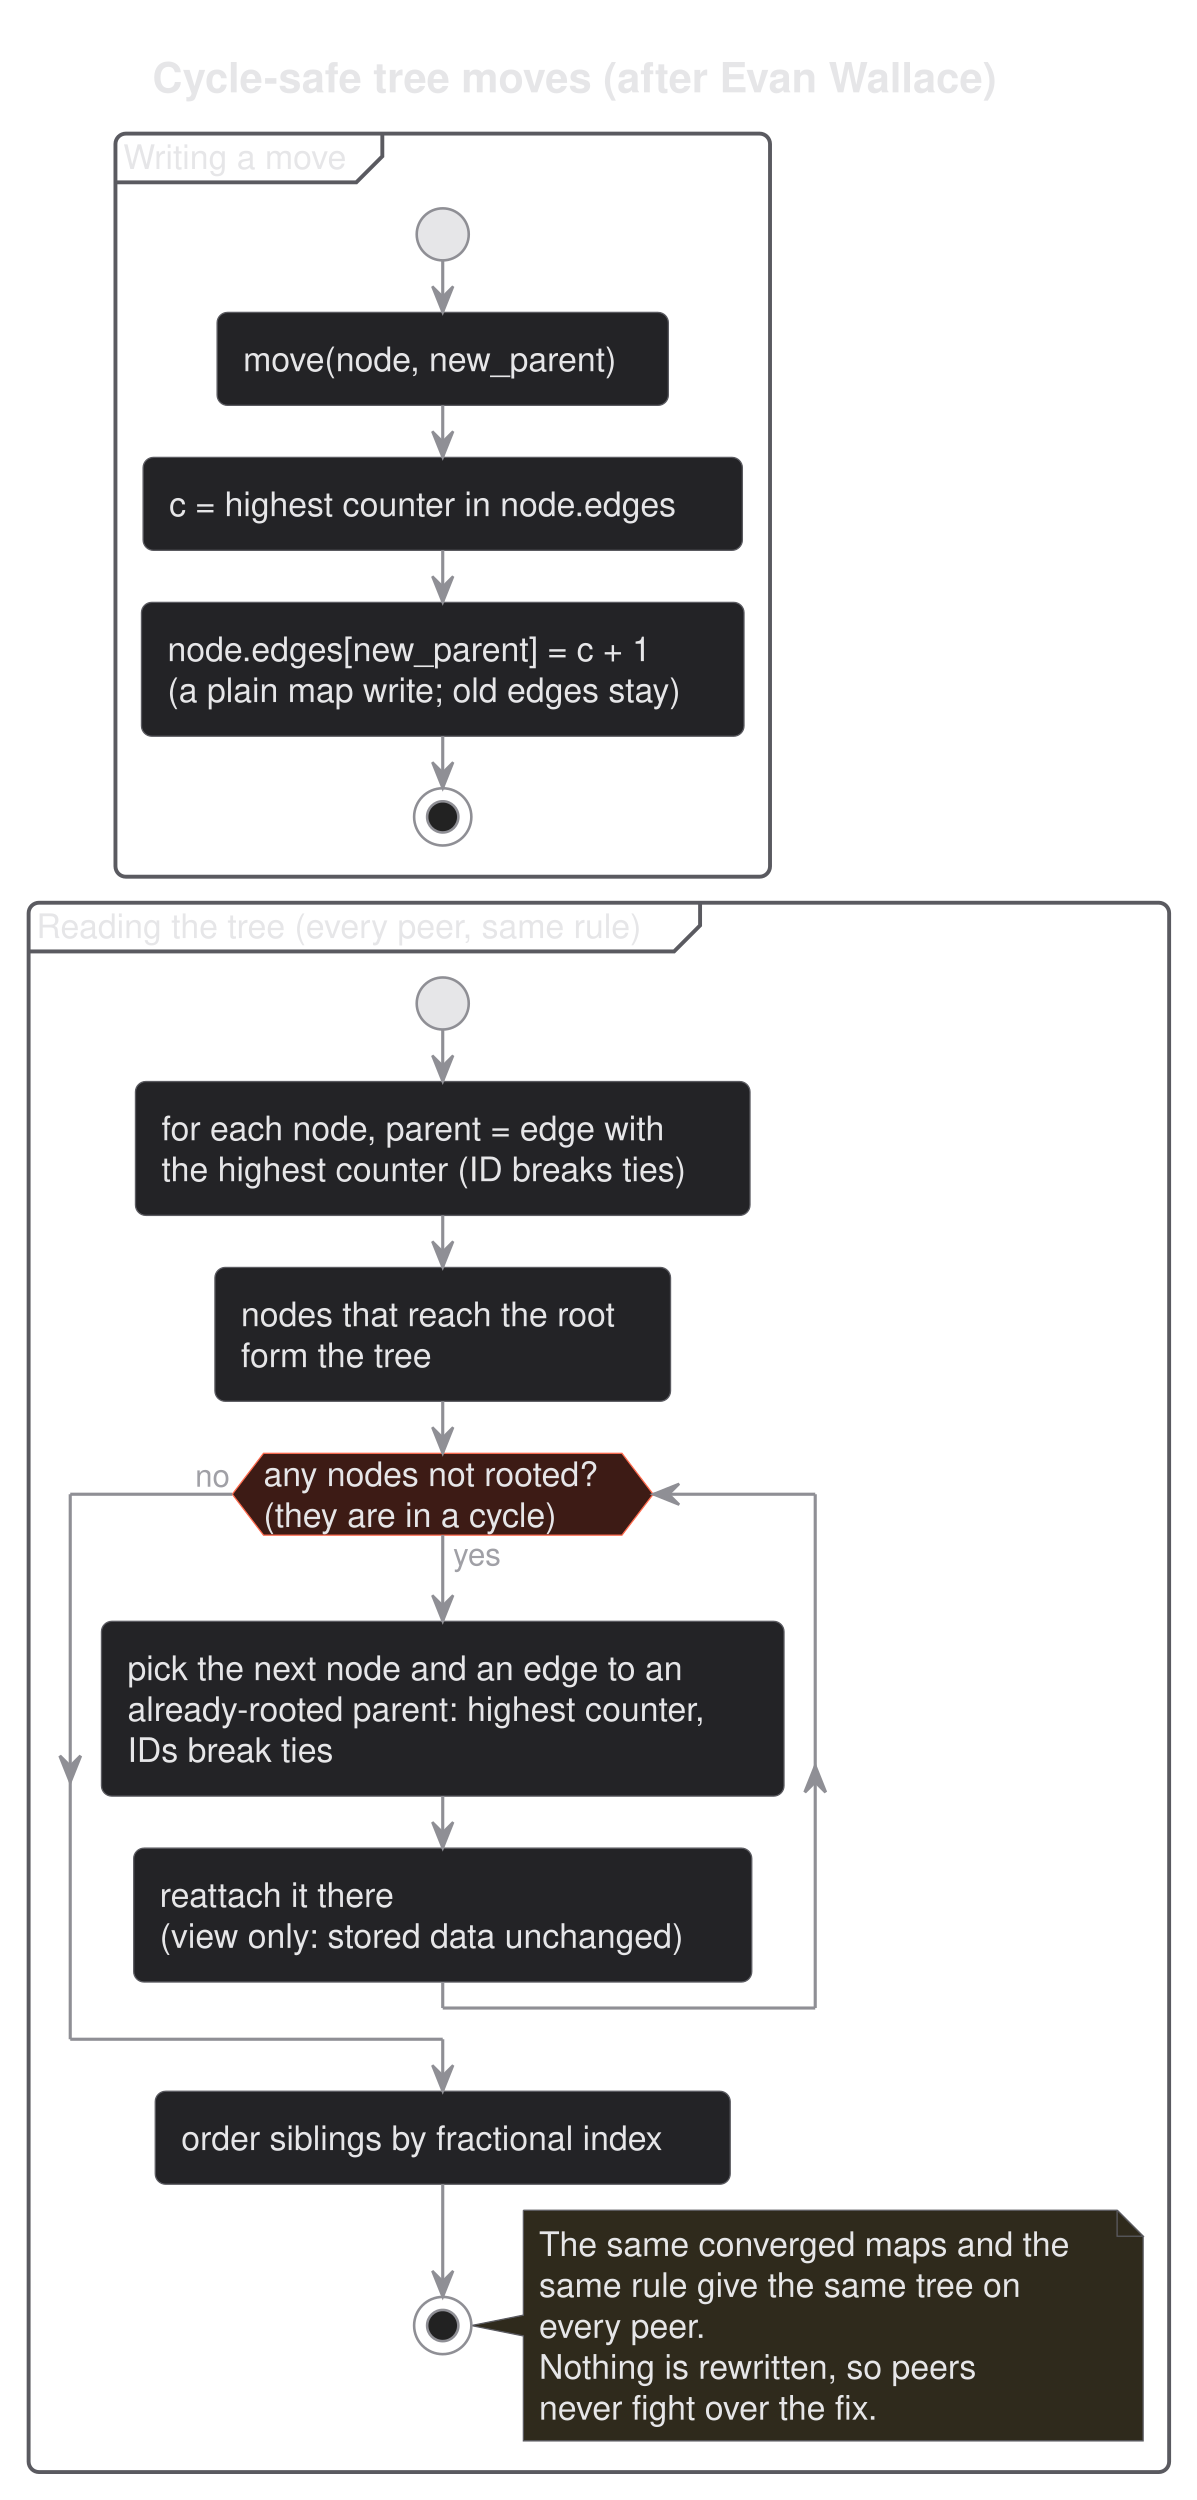
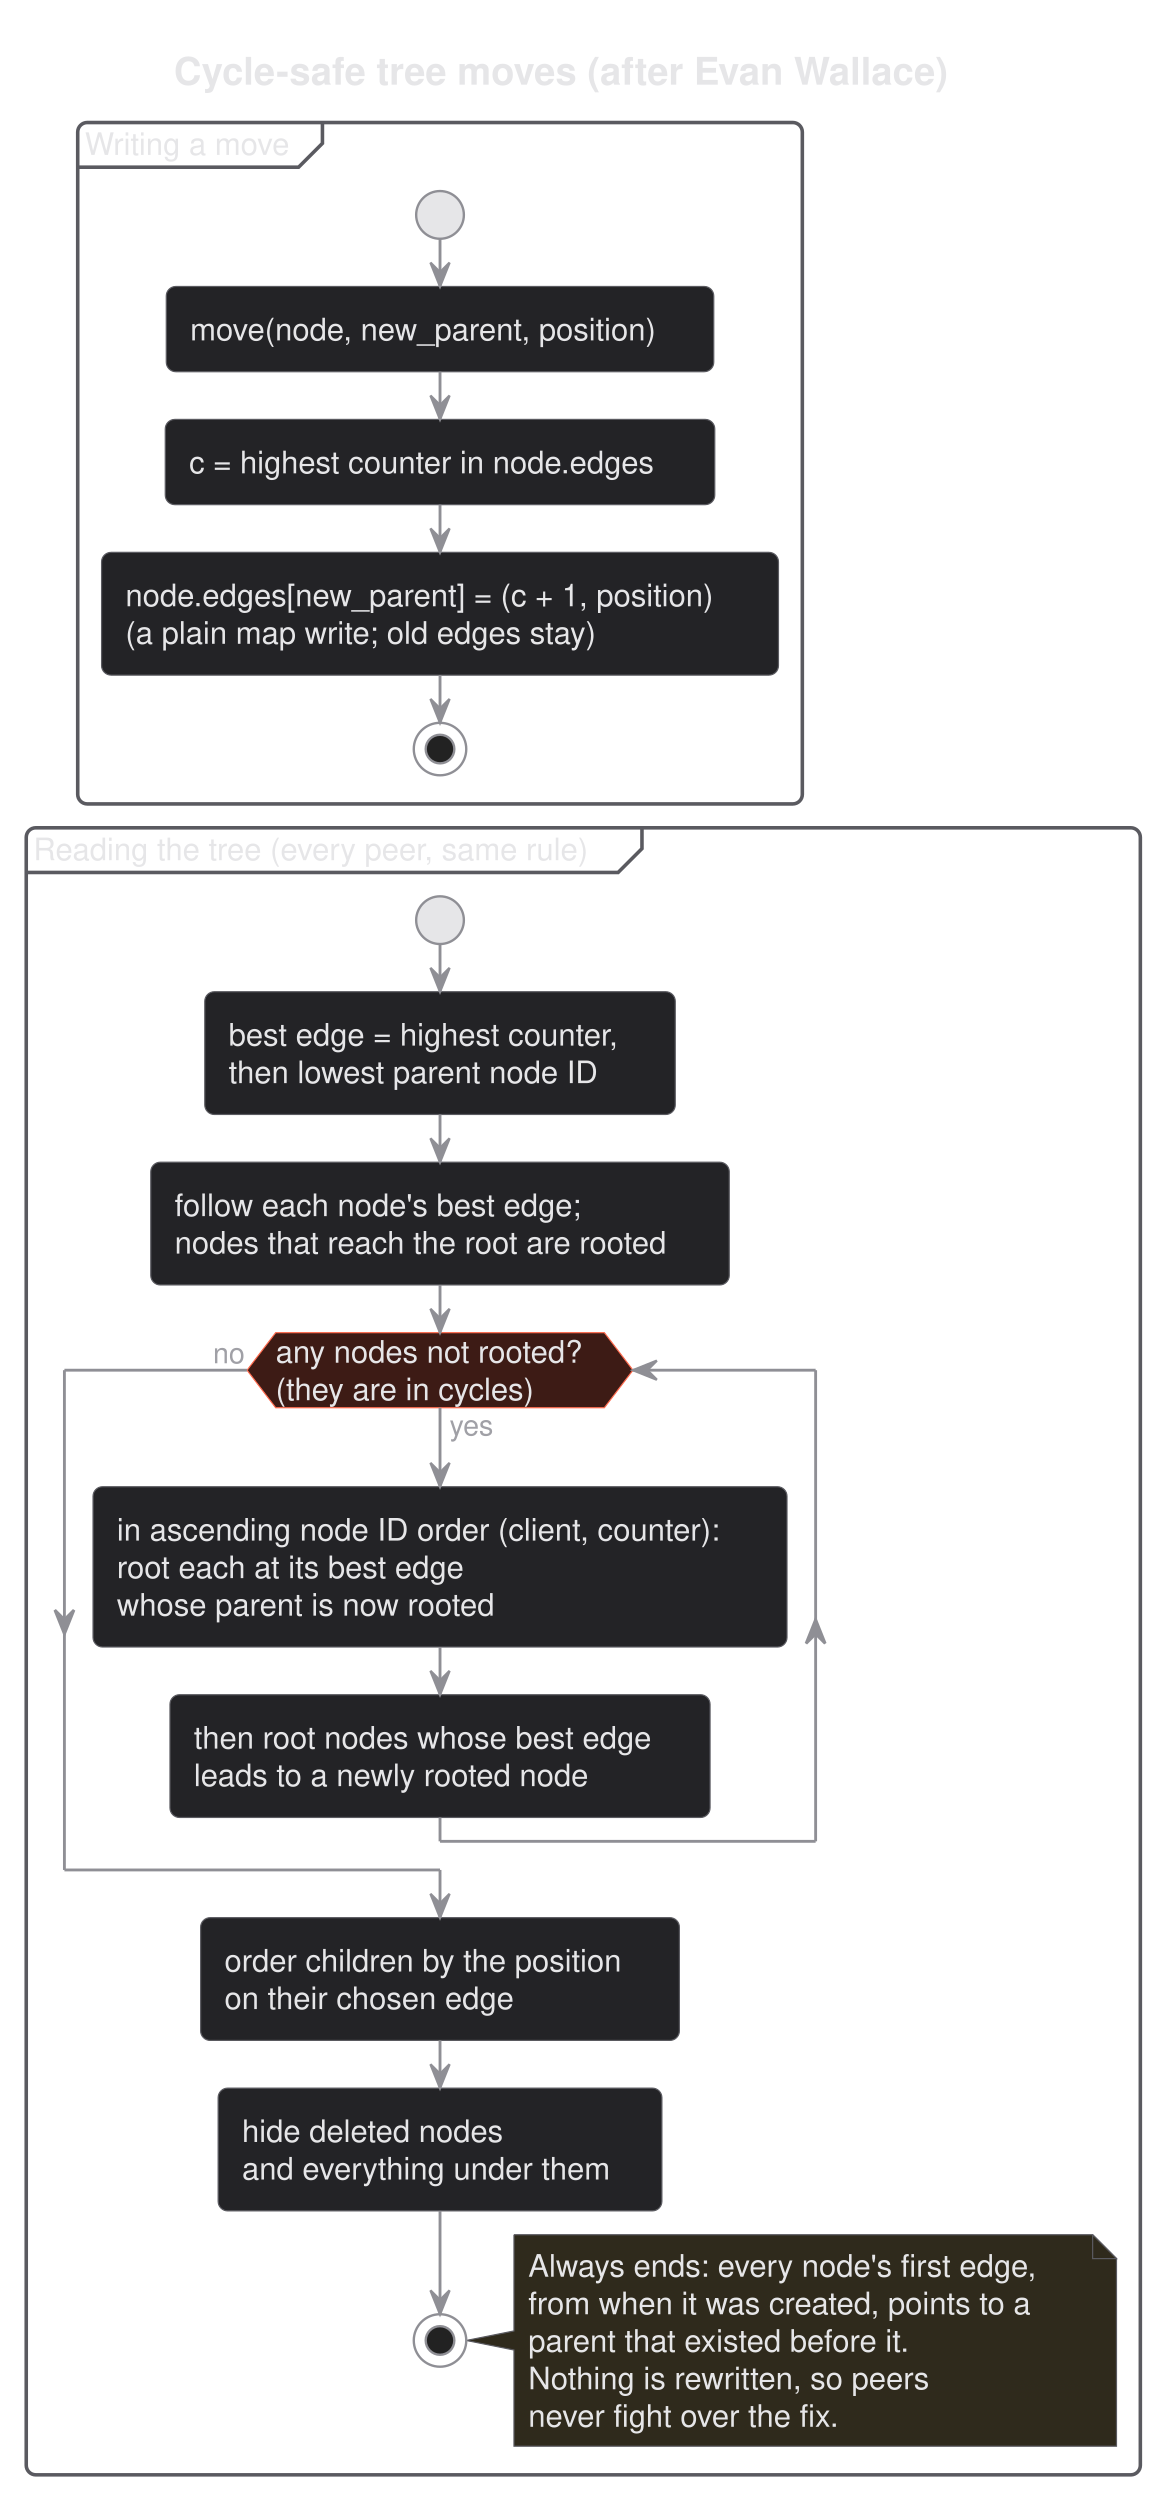
- <svg xmlns="http://www.w3.org/2000/svg" contentStyleType="text/css" data-diagram-type="ACTIVITY" height="961px" preserveAspectRatio="none" style="width:460px;height:961px;" version="1.1" viewBox="0 0 460 961" width="460px" zoomAndPan="magnify">
+ <svg xmlns="http://www.w3.org/2000/svg" contentStyleType="text/css" data-diagram-type="ACTIVITY" height="1048px" preserveAspectRatio="none" style="width:489px;height:1048px;" version="1.1" viewBox="0 0 489 1048" width="489px" zoomAndPan="magnify">
  <defs />
  <g>
    <g class="title" data-source-line="2">
-       <text fill="#E6E6E8" font-family="Helvetica" font-size="16" font-weight="bold" lengthAdjust="spacing" textLength="340.25" x="58.583" y="35.5">Cycle-safe tree moves (after Evan Wallace)</text>
+       <text fill="#E6E6E8" font-family="Helvetica" font-size="16" font-weight="bold" lengthAdjust="spacing" textLength="340.25" x="72.891" y="35.5">Cycle-safe tree moves (after Evan Wallace)</text>
    </g>
-     <rect fill="none" height="285.647" rx="4" ry="4" style="stroke:#5A5A60;stroke-width:1.5;" width="251.618" x="44.377" y="51.359" />
-     <path d="M146.964,51.359 L146.964,60.089 L136.964,70.089 L44.377,70.089" fill="none" style="stroke:#5A5A60;stroke-width:1.5;" />
-     <text fill="#E6E6E8" font-family="Helvetica" font-size="13" lengthAdjust="spacing" textLength="92.587" x="47.377" y="64.953">Writing a move</text>
-     <ellipse cx="170.186" cy="90.089" fill="#E6E6E8" rx="10" ry="10" style="stroke:#8F8F95;stroke-width:1;" />
-     <rect fill="#232326" height="35.73" rx="4" ry="4" style="stroke:#5A5A60;stroke-width:0.5;" width="173.461" x="83.456" y="120.089" />
-     <text fill="#E6E6E8" font-family="Helvetica" font-size="13" lengthAdjust="spacing" textLength="153.461" x="93.456" y="142.683">move(node, new_parent)</text>
-     <rect fill="#232326" height="35.73" rx="4" ry="4" style="stroke:#5A5A60;stroke-width:0.5;" width="230.355" x="55.009" y="175.818" />
-     <text fill="#E6E6E8" font-family="Helvetica" font-size="13" lengthAdjust="spacing" textLength="210.355" x="65.009" y="198.412">c = highest counter in node.edges</text>
-     <rect fill="#232326" height="51.459" rx="4" ry="4" style="stroke:#5A5A60;stroke-width:0.5;" width="231.618" x="54.377" y="231.548" />
-     <text fill="#E6E6E8" font-family="Helvetica" font-size="13" lengthAdjust="spacing" textLength="198.231" x="64.377" y="254.142">node.edges[new_parent] = c + 1</text>
-     <text fill="#E6E6E8" font-family="Helvetica" font-size="13" lengthAdjust="spacing" textLength="211.618" x="64.377" y="269.871">(a plain map write; old edges stay)</text>
-     <ellipse cx="170.186" cy="314.007" fill="none" rx="11" ry="11" style="stroke:#8F8F95;stroke-width:1;" />
-     <ellipse cx="170.186" cy="314.007" fill="#222222" rx="6" ry="6" style="stroke:#8F8F95;stroke-width:1;" />
-     <rect fill="none" height="603.256" rx="4" ry="4" style="stroke:#5A5A60;stroke-width:1.5;" width="438.416" x="11" y="347.007" />
+     <rect fill="none" height="285.647" rx="4" ry="4" style="stroke:#5A5A60;stroke-width:1.5;" width="303.758" x="32.577" y="51.359" />
+     <path d="M135.164,51.359 L135.164,60.089 L125.164,70.089 L32.577,70.089" fill="none" style="stroke:#5A5A60;stroke-width:1.5;" />
+     <text fill="#E6E6E8" font-family="Helvetica" font-size="13" lengthAdjust="spacing" textLength="92.587" x="35.577" y="64.953">Writing a move</text>
+     <ellipse cx="184.456" cy="90.089" fill="#E6E6E8" rx="10" ry="10" style="stroke:#8F8F95;stroke-width:1;" />
+     <rect fill="#232326" height="35.73" rx="4" ry="4" style="stroke:#5A5A60;stroke-width:0.5;" width="229.504" x="69.704" y="120.089" />
+     <text fill="#E6E6E8" font-family="Helvetica" font-size="13" lengthAdjust="spacing" textLength="209.504" x="79.704" y="142.683">move(node, new_parent, position)</text>
+     <rect fill="#232326" height="35.73" rx="4" ry="4" style="stroke:#5A5A60;stroke-width:0.5;" width="230.355" x="69.278" y="175.818" />
+     <text fill="#E6E6E8" font-family="Helvetica" font-size="13" lengthAdjust="spacing" textLength="210.355" x="79.278" y="198.412">c = highest counter in node.edges</text>
+     <rect fill="#232326" height="51.459" rx="4" ry="4" style="stroke:#5A5A60;stroke-width:0.5;" width="283.758" x="42.577" y="231.548" />
+     <text fill="#E6E6E8" font-family="Helvetica" font-size="13" lengthAdjust="spacing" textLength="263.758" x="52.577" y="254.142">node.edges[new_parent] = (c + 1, position)</text>
+     <text fill="#E6E6E8" font-family="Helvetica" font-size="13" lengthAdjust="spacing" textLength="211.618" x="52.577" y="269.871">(a plain map write; old edges stay)</text>
+     <ellipse cx="184.456" cy="314.007" fill="none" rx="11" ry="11" style="stroke:#8F8F95;stroke-width:1;" />
+     <ellipse cx="184.456" cy="314.007" fill="#222222" rx="6" ry="6" style="stroke:#8F8F95;stroke-width:1;" />
+     <rect fill="none" height="690.444" rx="4" ry="4" style="stroke:#5A5A60;stroke-width:1.5;" width="467.031" x="11" y="347.007" />
    <path d="M269.111,347.007 L269.111,355.736 L259.111,365.736 L11,365.736" fill="none" style="stroke:#5A5A60;stroke-width:1.5;" />
    <text fill="#E6E6E8" font-family="Helvetica" font-size="13" lengthAdjust="spacing" textLength="248.111" x="14" y="360.601">Reading the tree (every peer, same rule)</text>
-     <ellipse cx="170.186" cy="385.736" fill="#E6E6E8" rx="10" ry="10" style="stroke:#8F8F95;stroke-width:1;" />
-     <rect fill="#232326" height="51.459" rx="4" ry="4" style="stroke:#5A5A60;stroke-width:0.5;" width="236.233" x="52.07" y="415.736" />
-     <text fill="#E6E6E8" font-family="Helvetica" font-size="13" lengthAdjust="spacing" textLength="209.276" x="62.07" y="438.33">for each node, parent = edge with</text>
-     <text fill="#E6E6E8" font-family="Helvetica" font-size="13" lengthAdjust="spacing" textLength="216.233" x="62.07" y="454.06">the highest counter (ID breaks ties)</text>
-     <rect fill="#232326" height="51.459" rx="4" ry="4" style="stroke:#5A5A60;stroke-width:0.5;" width="175.137" x="82.618" y="487.195" />
-     <text fill="#E6E6E8" font-family="Helvetica" font-size="13" lengthAdjust="spacing" textLength="155.137" x="92.618" y="509.789">nodes that reach the root</text>
-     <text fill="#E6E6E8" font-family="Helvetica" font-size="13" lengthAdjust="spacing" textLength="80.025" x="92.618" y="525.519">form the tree</text>
-     <rect fill="#232326" height="67.189" rx="4" ry="4" style="stroke:#5A5A60;stroke-width:0.5;" width="262.373" x="39" y="623.238" />
-     <text fill="#E6E6E8" font-family="Helvetica" font-size="13" lengthAdjust="spacing" textLength="228.103" x="49" y="645.832">pick the next node and an edge to an</text>
-     <text fill="#E6E6E8" font-family="Helvetica" font-size="13" lengthAdjust="spacing" textLength="242.373" x="49" y="661.562">already-rooted parent: highest counter,</text>
-     <text fill="#E6E6E8" font-family="Helvetica" font-size="13" lengthAdjust="spacing" textLength="83.757" x="49" y="677.291">IDs break ties</text>
-     <rect fill="#232326" height="51.459" rx="4" ry="4" style="stroke:#5A5A60;stroke-width:0.5;" width="237.585" x="51.394" y="710.427" />
-     <text fill="#E6E6E8" font-family="Helvetica" font-size="13" lengthAdjust="spacing" textLength="97.398" x="61.394" y="733.02">reattach it there</text>
-     <text fill="#E6E6E8" font-family="Helvetica" font-size="13" lengthAdjust="spacing" textLength="217.585" x="61.394" y="748.75">(view only: stored data unchanged)</text>
-     <polygon fill="#3D1B15" points="101.295,558.654,239.077,558.654,251.077,574.384,239.077,590.113,101.295,590.113,89.295,574.384,101.295,558.654" style="stroke:#FF6A4D;stroke-width:0.5;" />
-     <text fill="#A0A0A6" font-family="Helvetica" font-size="12" lengthAdjust="spacing" textLength="20.074" x="174.186" y="601.738">yes</text>
-     <text fill="#E6E6E8" font-family="Helvetica" font-size="13" lengthAdjust="spacing" textLength="137.782" x="101.295" y="571.248">any nodes not rooted?</text>
-     <text fill="#E6E6E8" font-family="Helvetica" font-size="13" lengthAdjust="spacing" textLength="121.723" x="101.295" y="586.977">(they are in a cycle)</text>
-     <text fill="#A0A0A6" font-family="Helvetica" font-size="12" lengthAdjust="spacing" textLength="14.285" x="75.01" y="571.489">no</text>
-     <rect fill="#232326" height="35.73" rx="4" ry="4" style="stroke:#5A5A60;stroke-width:0.5;" width="221.018" x="59.678" y="803.886" />
-     <text fill="#E6E6E8" font-family="Helvetica" font-size="13" lengthAdjust="spacing" textLength="201.018" x="69.677" y="826.48">order siblings by fractional index</text>
-     <path d="M201.186,849.615 L201.186,889.939 L181.186,893.939 L201.186,897.939 L201.186,938.263 A0,0 0 0 0 201.186,938.263 L439.416,938.263 A0,0 0 0 0 439.416,938.263 L439.416,859.615 L429.416,849.615 L201.186,849.615 A0,0 0 0 0 201.186,849.615" fill="#2F2A1C" style="stroke:#5A5A60;stroke-width:0.5;" />
-     <path d="M429.416,849.615 L429.416,859.615 L439.416,859.615 L429.416,849.615" fill="#2F2A1C" style="stroke:#5A5A60;stroke-width:0.5;" />
-     <text fill="#E6E6E8" font-family="Helvetica" font-size="13" lengthAdjust="spacing" textLength="217.23" x="207.186" y="867.209">The same converged maps and the</text>
-     <text fill="#E6E6E8" font-family="Helvetica" font-size="13" lengthAdjust="spacing" textLength="196.809" x="207.186" y="882.938">same rule give the same tree on</text>
-     <text fill="#E6E6E8" font-family="Helvetica" font-size="13" lengthAdjust="spacing" textLength="70.078" x="207.186" y="898.668">every peer.</text>
-     <text fill="#E6E6E8" font-family="Helvetica" font-size="13" lengthAdjust="spacing" textLength="181.162" x="207.186" y="914.398">Nothing is rewritten, so peers</text>
-     <text fill="#E6E6E8" font-family="Helvetica" font-size="13" lengthAdjust="spacing" textLength="143.432" x="207.186" y="930.127">never fight over the fix.</text>
-     <ellipse cx="170.186" cy="893.939" fill="none" rx="11" ry="11" style="stroke:#8F8F95;stroke-width:1;" />
-     <ellipse cx="170.186" cy="893.939" fill="#222222" rx="6" ry="6" style="stroke:#8F8F95;stroke-width:1;" />
-     <line style="stroke:#8F8F95;stroke-width:1.2;" x1="170.186" x2="170.186" y1="100.089" y2="120.089" />
-     <polygon fill="#8F8F95" points="166.186,110.089,170.186,120.089,174.186,110.089,170.186,114.089" style="stroke:#8F8F95;stroke-width:1;" />
-     <line style="stroke:#8F8F95;stroke-width:1.2;" x1="170.186" x2="170.186" y1="155.818" y2="175.818" />
-     <polygon fill="#8F8F95" points="166.186,165.818,170.186,175.818,174.186,165.818,170.186,169.818" style="stroke:#8F8F95;stroke-width:1;" />
-     <line style="stroke:#8F8F95;stroke-width:1.2;" x1="170.186" x2="170.186" y1="211.548" y2="231.548" />
-     <polygon fill="#8F8F95" points="166.186,221.548,170.186,231.548,174.186,221.548,170.186,225.548" style="stroke:#8F8F95;stroke-width:1;" />
-     <line style="stroke:#8F8F95;stroke-width:1.2;" x1="170.186" x2="170.186" y1="283.007" y2="303.007" />
-     <polygon fill="#8F8F95" points="166.186,293.007,170.186,303.007,174.186,293.007,170.186,297.007" style="stroke:#8F8F95;stroke-width:1;" />
-     <line style="stroke:#8F8F95;stroke-width:1.2;" x1="170.186" x2="170.186" y1="395.736" y2="415.736" />
-     <polygon fill="#8F8F95" points="166.186,405.736,170.186,415.736,174.186,405.736,170.186,409.736" style="stroke:#8F8F95;stroke-width:1;" />
-     <line style="stroke:#8F8F95;stroke-width:1.2;" x1="170.186" x2="170.186" y1="467.195" y2="487.195" />
-     <polygon fill="#8F8F95" points="166.186,477.195,170.186,487.195,174.186,477.195,170.186,481.195" style="stroke:#8F8F95;stroke-width:1;" />
-     <line style="stroke:#8F8F95;stroke-width:1.2;" x1="170.186" x2="170.186" y1="690.427" y2="710.427" />
-     <polygon fill="#8F8F95" points="166.186,700.427,170.186,710.427,174.186,700.427,170.186,704.427" style="stroke:#8F8F95;stroke-width:1;" />
-     <line style="stroke:#8F8F95;stroke-width:1.2;" x1="170.186" x2="170.186" y1="590.113" y2="623.238" />
-     <polygon fill="#8F8F95" points="166.186,613.238,170.186,623.238,174.186,613.238,170.186,617.238" style="stroke:#8F8F95;stroke-width:1;" />
-     <line style="stroke:#8F8F95;stroke-width:1.2;" x1="170.186" x2="170.186" y1="761.886" y2="771.886" />
-     <line style="stroke:#8F8F95;stroke-width:1.2;" x1="170.186" x2="313.373" y1="771.886" y2="771.886" />
-     <polygon fill="#8F8F95" points="309.373,688.938,313.373,678.938,317.373,688.938,313.373,684.938" style="stroke:#8F8F95;stroke-width:1.2;" />
-     <line style="stroke:#8F8F95;stroke-width:1.2;" x1="313.373" x2="313.373" y1="574.384" y2="771.886" />
-     <line style="stroke:#8F8F95;stroke-width:1.2;" x1="313.373" x2="251.077" y1="574.384" y2="574.384" />
-     <polygon fill="#8F8F95" points="261.077,570.384,251.077,574.384,261.077,578.384,257.077,574.384" style="stroke:#8F8F95;stroke-width:1;" />
-     <line style="stroke:#8F8F95;stroke-width:1.2;" x1="89.295" x2="27" y1="574.384" y2="574.384" />
+     <ellipse cx="184.456" cy="385.736" fill="#E6E6E8" rx="10" ry="10" style="stroke:#8F8F95;stroke-width:1;" />
+     <rect fill="#232326" height="51.459" rx="4" ry="4" style="stroke:#5A5A60;stroke-width:0.5;" width="197.22" x="85.846" y="415.736" />
+     <text fill="#E6E6E8" font-family="Helvetica" font-size="13" lengthAdjust="spacing" textLength="177.22" x="95.846" y="438.33">best edge = highest counter,</text>
+     <text fill="#E6E6E8" font-family="Helvetica" font-size="13" lengthAdjust="spacing" textLength="165.655" x="95.846" y="454.06">then lowest parent node ID</text>
+     <rect fill="#232326" height="51.459" rx="4" ry="4" style="stroke:#5A5A60;stroke-width:0.5;" width="242.498" x="63.207" y="487.195" />
+     <text fill="#E6E6E8" font-family="Helvetica" font-size="13" lengthAdjust="spacing" textLength="185.396" x="73.207" y="509.789">follow each node's best edge;</text>
+     <text fill="#E6E6E8" font-family="Helvetica" font-size="13" lengthAdjust="spacing" textLength="222.498" x="73.207" y="525.519">nodes that reach the root are rooted</text>
+     <rect fill="#232326" height="67.189" rx="4" ry="4" style="stroke:#5A5A60;stroke-width:0.5;" width="290.912" x="39" y="623.238" />
+     <text fill="#E6E6E8" font-family="Helvetica" font-size="13" lengthAdjust="spacing" textLength="270.912" x="49" y="645.832">in ascending node ID order (client, counter):</text>
+     <text fill="#E6E6E8" font-family="Helvetica" font-size="13" lengthAdjust="spacing" textLength="156.571" x="49" y="661.562">root each at its best edge</text>
+     <text fill="#E6E6E8" font-family="Helvetica" font-size="13" lengthAdjust="spacing" textLength="171.253" x="49" y="677.291">whose parent is now rooted</text>
+     <rect fill="#232326" height="51.459" rx="4" ry="4" style="stroke:#5A5A60;stroke-width:0.5;" width="226.4" x="71.256" y="710.427" />
+     <text fill="#E6E6E8" font-family="Helvetica" font-size="13" lengthAdjust="spacing" textLength="206.4" x="81.256" y="733.02">then root nodes whose best edge</text>
+     <text fill="#E6E6E8" font-family="Helvetica" font-size="13" lengthAdjust="spacing" textLength="178.122" x="81.256" y="748.75">leads to a newly rooted node</text>
+     <polygon fill="#3D1B15" points="115.565,558.654,253.347,558.654,265.347,574.384,253.347,590.113,115.565,590.113,103.565,574.384,115.565,558.654" style="stroke:#FF6A4D;stroke-width:0.5;" />
+     <text fill="#A0A0A6" font-family="Helvetica" font-size="12" lengthAdjust="spacing" textLength="20.074" x="188.456" y="601.738">yes</text>
+     <text fill="#E6E6E8" font-family="Helvetica" font-size="13" lengthAdjust="spacing" textLength="137.782" x="115.565" y="571.248">any nodes not rooted?</text>
+     <text fill="#E6E6E8" font-family="Helvetica" font-size="13" lengthAdjust="spacing" textLength="117.628" x="115.565" y="586.977">(they are in cycles)</text>
+     <text fill="#A0A0A6" font-family="Helvetica" font-size="12" lengthAdjust="spacing" textLength="14.285" x="89.279" y="571.489">no</text>
+     <rect fill="#232326" height="51.459" rx="4" ry="4" style="stroke:#5A5A60;stroke-width:0.5;" width="200.699" x="84.106" y="803.886" />
+     <text fill="#E6E6E8" font-family="Helvetica" font-size="13" lengthAdjust="spacing" textLength="180.699" x="94.106" y="826.48">order children by the position</text>
+     <text fill="#E6E6E8" font-family="Helvetica" font-size="13" lengthAdjust="spacing" textLength="130.127" x="94.106" y="842.209">on their chosen edge</text>
+     <rect fill="#232326" height="51.459" rx="4" ry="4" style="stroke:#5A5A60;stroke-width:0.5;" width="186.023" x="91.444" y="875.345" />
+     <text fill="#E6E6E8" font-family="Helvetica" font-size="13" lengthAdjust="spacing" textLength="117.622" x="101.444" y="897.938">hide deleted nodes</text>
+     <text fill="#E6E6E8" font-family="Helvetica" font-size="13" lengthAdjust="spacing" textLength="166.023" x="101.444" y="913.668">and everything under them</text>
+     <path d="M215.456,936.804 L215.456,977.127 L195.456,981.127 L215.456,985.127 L215.456,1025.451 A0,0 0 0 0 215.456,1025.451 L468.031,1025.451 A0,0 0 0 0 468.031,1025.451 L468.031,946.804 L458.031,936.804 L215.456,936.804 A0,0 0 0 0 215.456,936.804" fill="#2F2A1C" style="stroke:#5A5A60;stroke-width:0.5;" />
+     <path d="M458.031,936.804 L458.031,946.804 L468.031,946.804 L458.031,936.804" fill="#2F2A1C" style="stroke:#5A5A60;stroke-width:0.5;" />
+     <text fill="#E6E6E8" font-family="Helvetica" font-size="13" lengthAdjust="spacing" textLength="231.575" x="221.456" y="954.398">Always ends: every node's first edge,</text>
+     <text fill="#E6E6E8" font-family="Helvetica" font-size="13" lengthAdjust="spacing" textLength="228.052" x="221.456" y="970.127">from when it was created, points to a</text>
+     <text fill="#E6E6E8" font-family="Helvetica" font-size="13" lengthAdjust="spacing" textLength="174.027" x="221.456" y="985.856">parent that existed before it.</text>
+     <text fill="#E6E6E8" font-family="Helvetica" font-size="13" lengthAdjust="spacing" textLength="181.162" x="221.456" y="1001.586">Nothing is rewritten, so peers</text>
+     <text fill="#E6E6E8" font-family="Helvetica" font-size="13" lengthAdjust="spacing" textLength="143.432" x="221.456" y="1017.315">never fight over the fix.</text>
+     <ellipse cx="184.456" cy="981.127" fill="none" rx="11" ry="11" style="stroke:#8F8F95;stroke-width:1;" />
+     <ellipse cx="184.456" cy="981.127" fill="#222222" rx="6" ry="6" style="stroke:#8F8F95;stroke-width:1;" />
+     <line style="stroke:#8F8F95;stroke-width:1.2;" x1="184.456" x2="184.456" y1="100.089" y2="120.089" />
+     <polygon fill="#8F8F95" points="180.456,110.089,184.456,120.089,188.456,110.089,184.456,114.089" style="stroke:#8F8F95;stroke-width:1;" />
+     <line style="stroke:#8F8F95;stroke-width:1.2;" x1="184.456" x2="184.456" y1="155.818" y2="175.818" />
+     <polygon fill="#8F8F95" points="180.456,165.818,184.456,175.818,188.456,165.818,184.456,169.818" style="stroke:#8F8F95;stroke-width:1;" />
+     <line style="stroke:#8F8F95;stroke-width:1.2;" x1="184.456" x2="184.456" y1="211.548" y2="231.548" />
+     <polygon fill="#8F8F95" points="180.456,221.548,184.456,231.548,188.456,221.548,184.456,225.548" style="stroke:#8F8F95;stroke-width:1;" />
+     <line style="stroke:#8F8F95;stroke-width:1.2;" x1="184.456" x2="184.456" y1="283.007" y2="303.007" />
+     <polygon fill="#8F8F95" points="180.456,293.007,184.456,303.007,188.456,293.007,184.456,297.007" style="stroke:#8F8F95;stroke-width:1;" />
+     <line style="stroke:#8F8F95;stroke-width:1.2;" x1="184.456" x2="184.456" y1="395.736" y2="415.736" />
+     <polygon fill="#8F8F95" points="180.456,405.736,184.456,415.736,188.456,405.736,184.456,409.736" style="stroke:#8F8F95;stroke-width:1;" />
+     <line style="stroke:#8F8F95;stroke-width:1.2;" x1="184.456" x2="184.456" y1="467.195" y2="487.195" />
+     <polygon fill="#8F8F95" points="180.456,477.195,184.456,487.195,188.456,477.195,184.456,481.195" style="stroke:#8F8F95;stroke-width:1;" />
+     <line style="stroke:#8F8F95;stroke-width:1.2;" x1="184.456" x2="184.456" y1="690.427" y2="710.427" />
+     <polygon fill="#8F8F95" points="180.456,700.427,184.456,710.427,188.456,700.427,184.456,704.427" style="stroke:#8F8F95;stroke-width:1;" />
+     <line style="stroke:#8F8F95;stroke-width:1.2;" x1="184.456" x2="184.456" y1="590.113" y2="623.238" />
+     <polygon fill="#8F8F95" points="180.456,613.238,184.456,623.238,188.456,613.238,184.456,617.238" style="stroke:#8F8F95;stroke-width:1;" />
+     <line style="stroke:#8F8F95;stroke-width:1.2;" x1="184.456" x2="184.456" y1="761.886" y2="771.886" />
+     <line style="stroke:#8F8F95;stroke-width:1.2;" x1="184.456" x2="341.912" y1="771.886" y2="771.886" />
+     <polygon fill="#8F8F95" points="337.912,688.938,341.912,678.938,345.912,688.938,341.912,684.938" style="stroke:#8F8F95;stroke-width:1.2;" />
+     <line style="stroke:#8F8F95;stroke-width:1.2;" x1="341.912" x2="341.912" y1="574.384" y2="771.886" />
+     <line style="stroke:#8F8F95;stroke-width:1.2;" x1="341.912" x2="265.347" y1="574.384" y2="574.384" />
+     <polygon fill="#8F8F95" points="275.347,570.384,265.347,574.384,275.347,578.384,271.347,574.384" style="stroke:#8F8F95;stroke-width:1;" />
+     <line style="stroke:#8F8F95;stroke-width:1.2;" x1="103.565" x2="27" y1="574.384" y2="574.384" />
    <polygon fill="#8F8F95" points="23,674.938,27,684.938,31,674.938,27,678.938" style="stroke:#8F8F95;stroke-width:1.2;" />
    <line style="stroke:#8F8F95;stroke-width:1.2;" x1="27" x2="27" y1="574.384" y2="783.886" />
-     <line style="stroke:#8F8F95;stroke-width:1.2;" x1="27" x2="170.186" y1="783.886" y2="783.886" />
-     <line style="stroke:#8F8F95;stroke-width:1.2;" x1="170.186" x2="170.186" y1="783.886" y2="803.886" />
-     <polygon fill="#8F8F95" points="166.186,793.886,170.186,803.886,174.186,793.886,170.186,797.886" style="stroke:#8F8F95;stroke-width:1;" />
-     <line style="stroke:#8F8F95;stroke-width:1.2;" x1="170.186" x2="170.186" y1="538.654" y2="558.654" />
-     <polygon fill="#8F8F95" points="166.186,548.654,170.186,558.654,174.186,548.654,170.186,552.654" style="stroke:#8F8F95;stroke-width:1;" />
-     <line style="stroke:#8F8F95;stroke-width:1.2;" x1="170.186" x2="170.186" y1="839.615" y2="882.939" />
-     <polygon fill="#8F8F95" points="166.186,872.939,170.186,882.939,174.186,872.939,170.186,876.939" style="stroke:#8F8F95;stroke-width:1;" />
+     <line style="stroke:#8F8F95;stroke-width:1.2;" x1="27" x2="184.456" y1="783.886" y2="783.886" />
+     <line style="stroke:#8F8F95;stroke-width:1.2;" x1="184.456" x2="184.456" y1="783.886" y2="803.886" />
+     <polygon fill="#8F8F95" points="180.456,793.886,184.456,803.886,188.456,793.886,184.456,797.886" style="stroke:#8F8F95;stroke-width:1;" />
+     <line style="stroke:#8F8F95;stroke-width:1.2;" x1="184.456" x2="184.456" y1="538.654" y2="558.654" />
+     <polygon fill="#8F8F95" points="180.456,548.654,184.456,558.654,188.456,548.654,184.456,552.654" style="stroke:#8F8F95;stroke-width:1;" />
+     <line style="stroke:#8F8F95;stroke-width:1.2;" x1="184.456" x2="184.456" y1="855.345" y2="875.345" />
+     <polygon fill="#8F8F95" points="180.456,865.345,184.456,875.345,188.456,865.345,184.456,869.345" style="stroke:#8F8F95;stroke-width:1;" />
+     <line style="stroke:#8F8F95;stroke-width:1.2;" x1="184.456" x2="184.456" y1="926.804" y2="970.127" />
+     <polygon fill="#8F8F95" points="180.456,960.127,184.456,970.127,188.456,960.127,184.456,964.127" style="stroke:#8F8F95;stroke-width:1;" />
  </g>
</svg>
